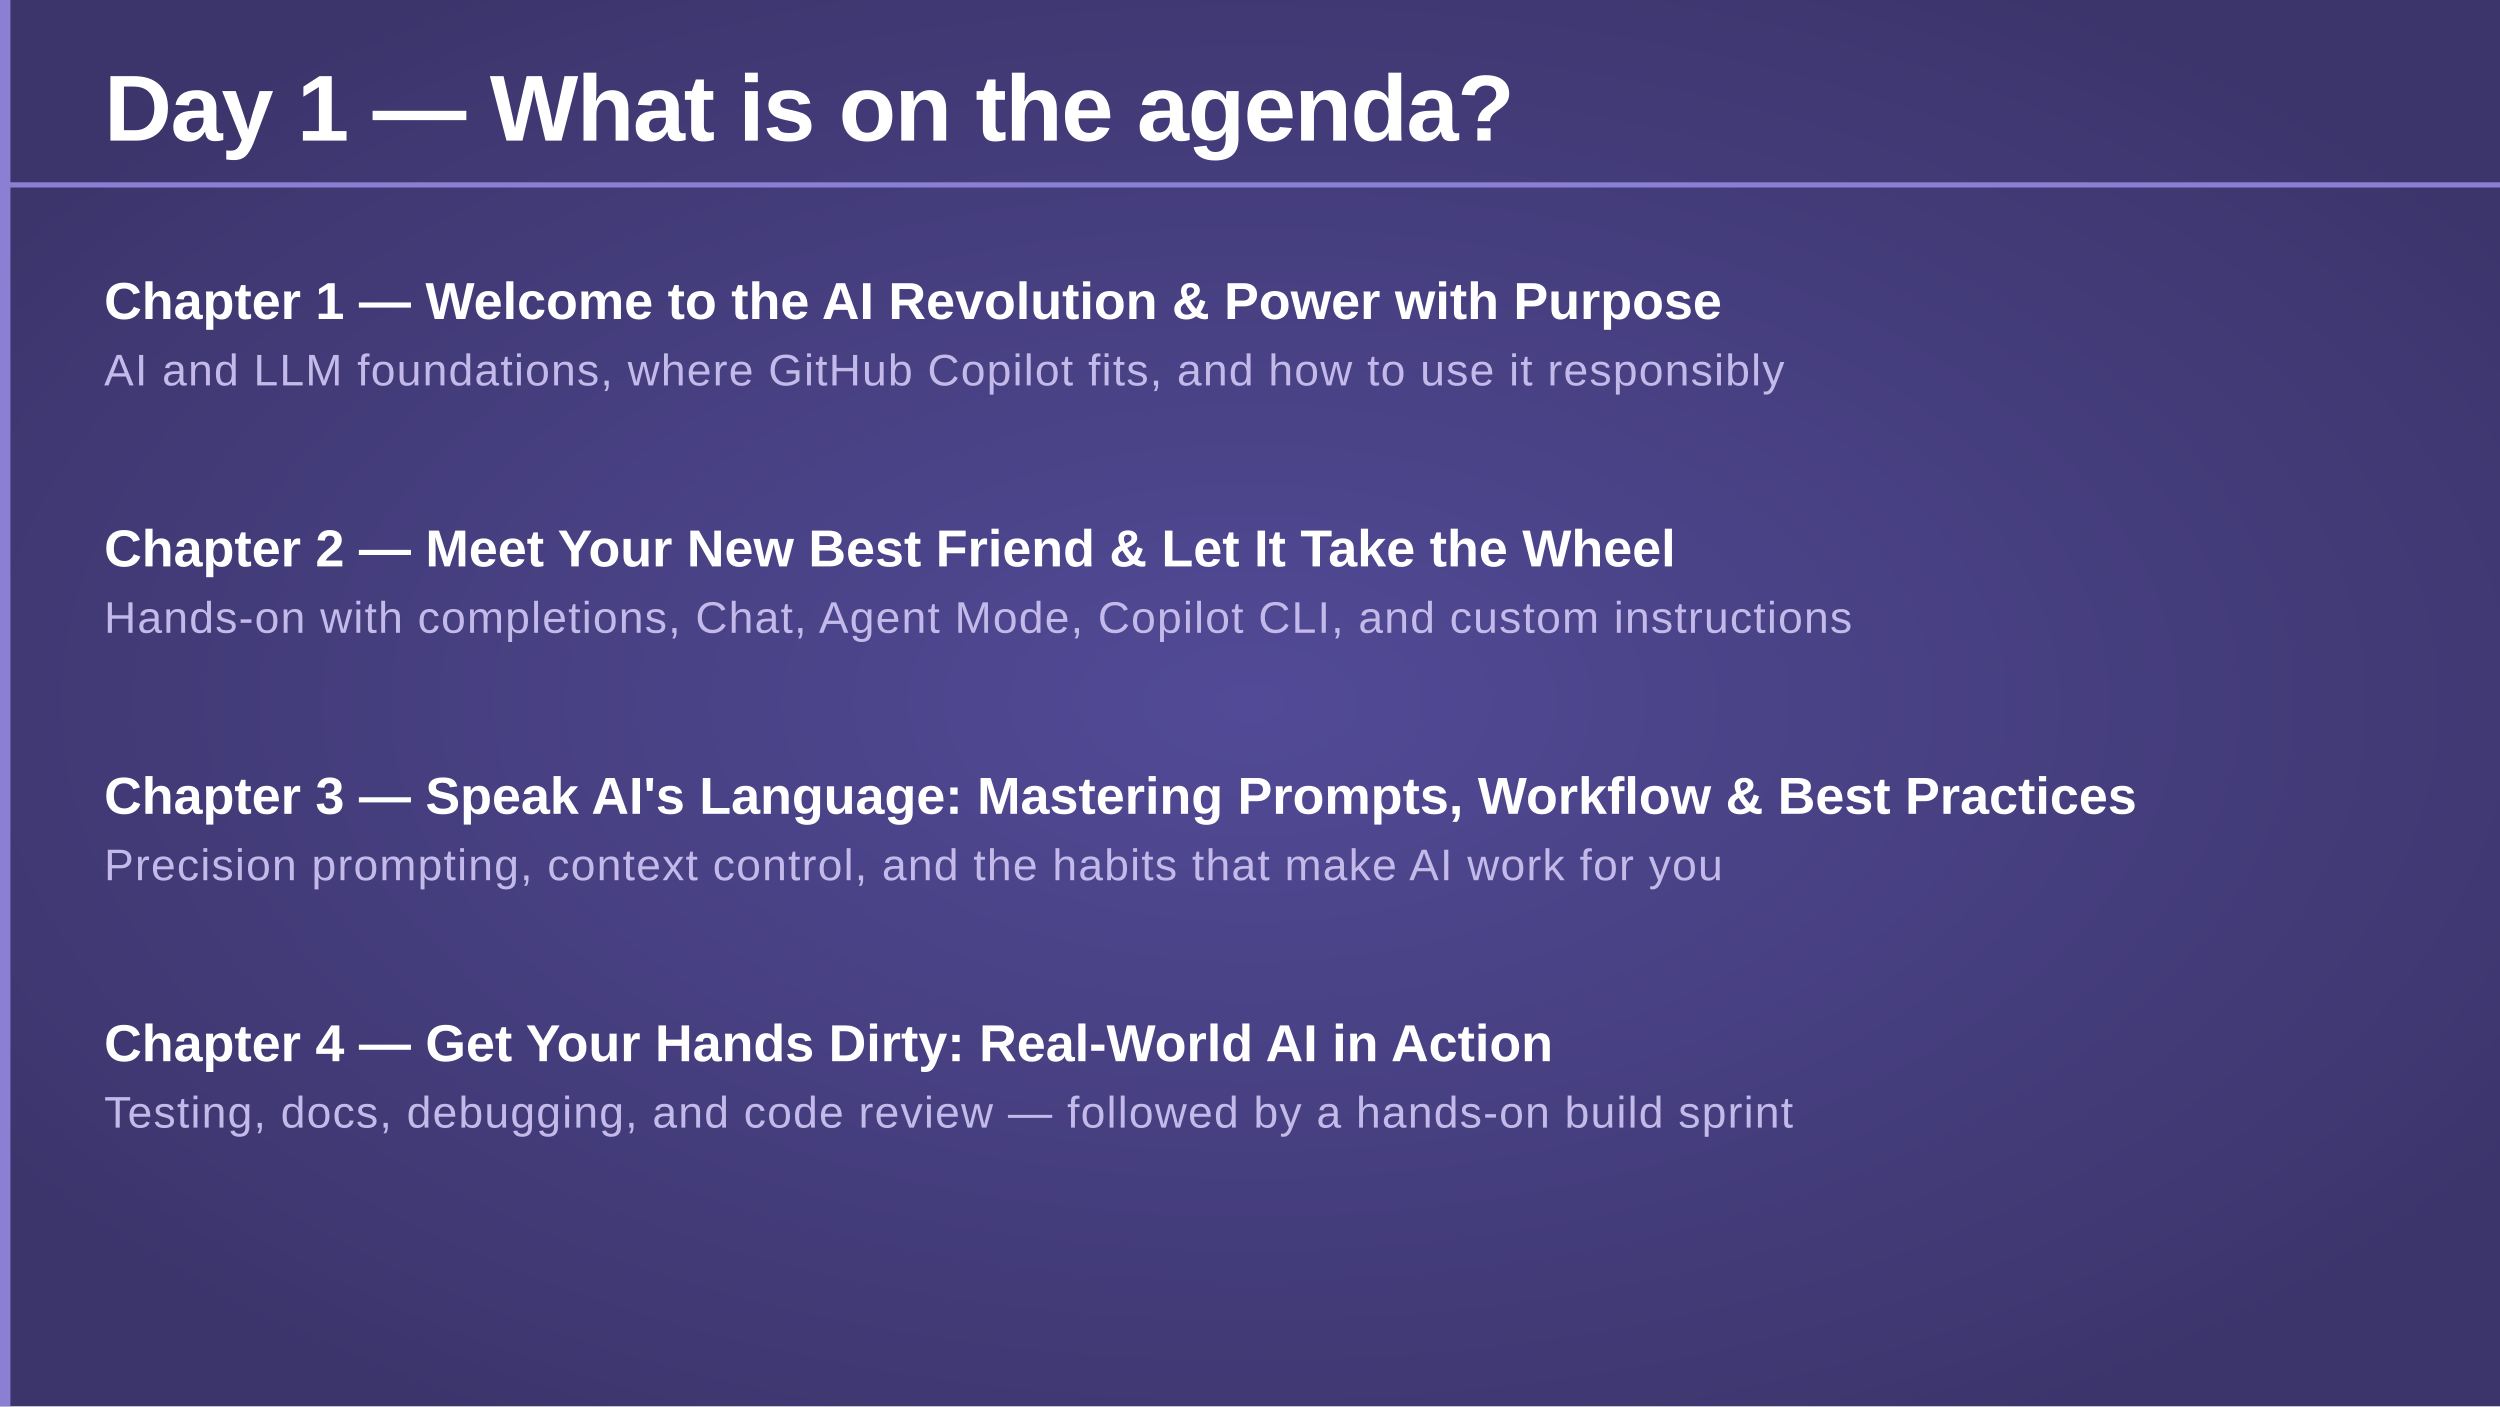
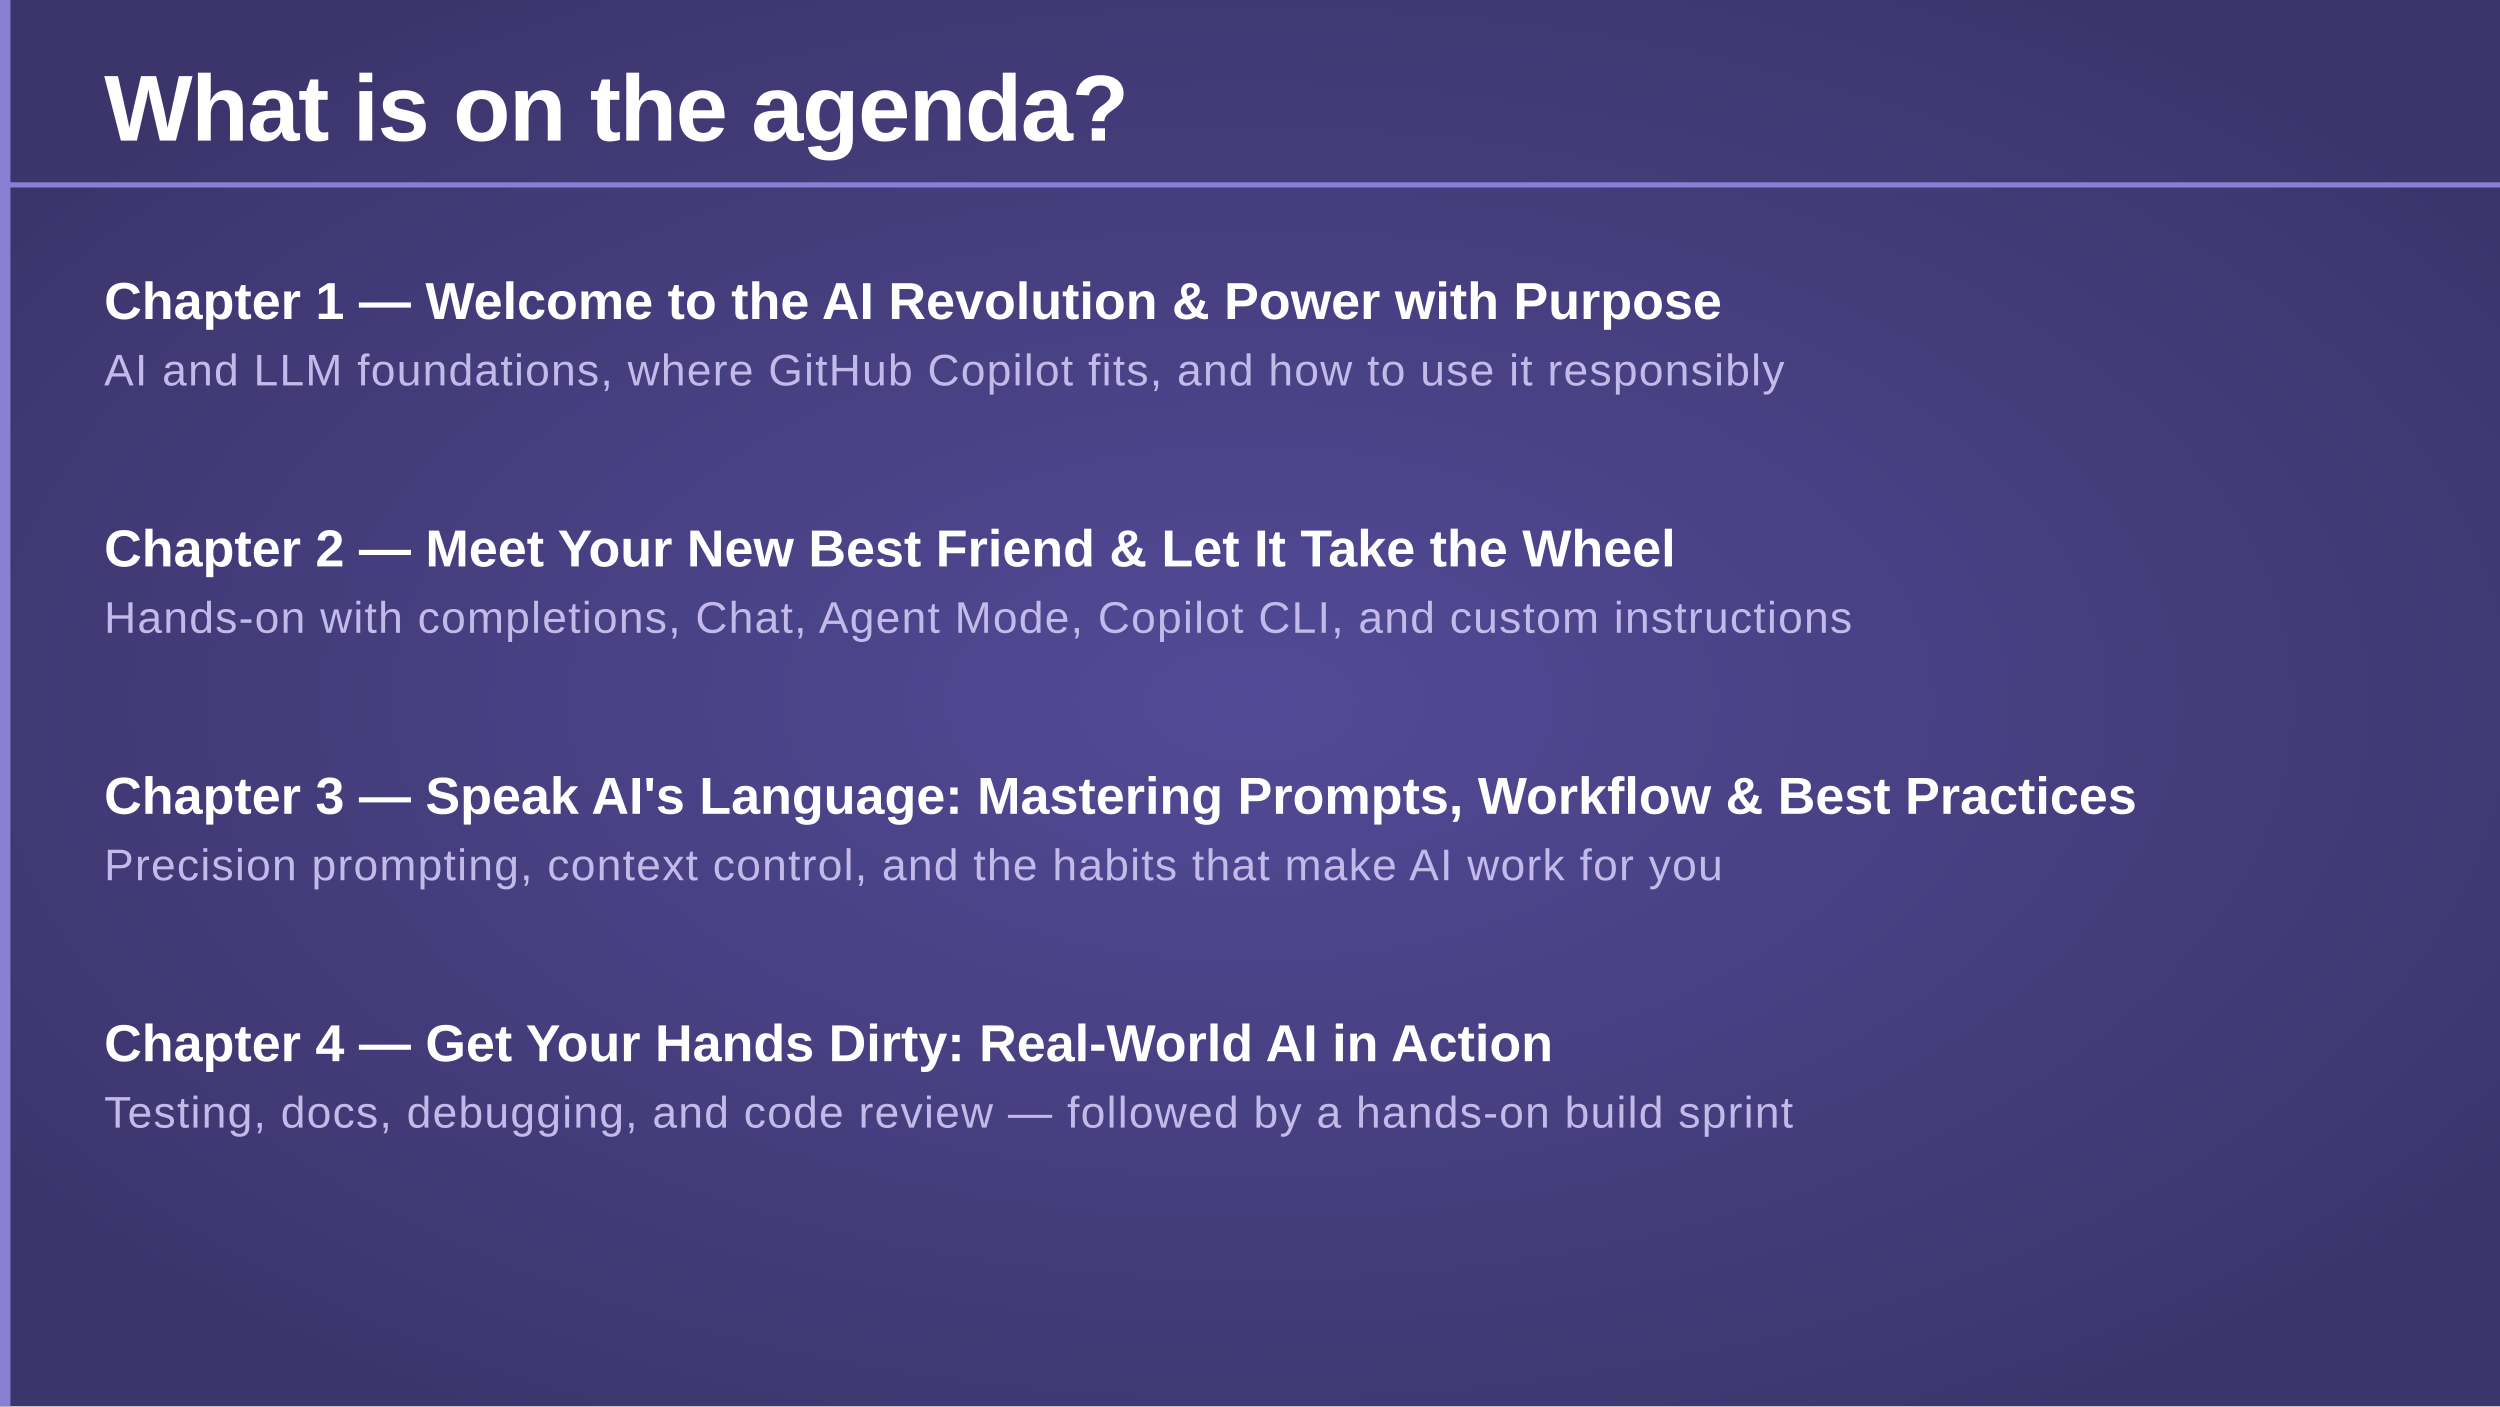
<svg xmlns="http://www.w3.org/2000/svg" viewBox="0 0 1920 1080" width="1920" height="1080">
  <defs>
    <radialGradient id="bgGlow" cx="50%" cy="50%" r="60%">
      <stop offset="0%" stop-color="#524a96" stop-opacity="1" />
      <stop offset="100%" stop-color="#3c356c" stop-opacity="1" />
    </radialGradient>
  </defs>
  <rect width="1920" height="1080" fill="url(#bgGlow)" />
  <rect x="0" y="0" width="8" height="1080" fill="#8b7fd4" rx="0" />
-   <text x="80" y="108" font-family="'Segoe UI', 'Helvetica Neue', Arial, sans-serif" font-size="72" font-weight="700" fill="#ffffff" letter-spacing="-1">Day 1 — What is on the agenda?</text>
+   <text x="80" y="108" font-family="'Segoe UI', 'Helvetica Neue', Arial, sans-serif" font-size="72" font-weight="700" fill="#ffffff" letter-spacing="-1">What is on the agenda?</text>
  <rect x="0" y="140" width="1920" height="4" fill="#8b7fd4" rx="0" />
  <text x="80" y="245" font-family="'Segoe UI', 'Helvetica Neue', Arial, sans-serif" font-size="40" font-weight="600" fill="#ffffff" letter-spacing="0">Chapter 1 — Welcome to the AI Revolution &amp; Power with Purpose</text>
  <text x="80" y="296" font-family="'Segoe UI', 'Helvetica Neue', Arial, sans-serif" font-size="34" font-weight="300" fill="#c4baea" letter-spacing="1">AI and LLM foundations, where GitHub Copilot fits, and how to use it responsibly</text>
  <text x="80" y="435" font-family="'Segoe UI', 'Helvetica Neue', Arial, sans-serif" font-size="40" font-weight="600" fill="#ffffff" letter-spacing="0">Chapter 2 — Meet Your New Best Friend &amp; Let It Take the Wheel</text>
  <text x="80" y="486" font-family="'Segoe UI', 'Helvetica Neue', Arial, sans-serif" font-size="34" font-weight="300" fill="#c4baea" letter-spacing="1">Hands-on with completions, Chat, Agent Mode, Copilot CLI, and custom instructions</text>
  <text x="80" y="625" font-family="'Segoe UI', 'Helvetica Neue', Arial, sans-serif" font-size="40" font-weight="600" fill="#ffffff" letter-spacing="0">Chapter 3 — Speak AI's Language: Mastering Prompts, Workflow &amp; Best Practices</text>
  <text x="80" y="676" font-family="'Segoe UI', 'Helvetica Neue', Arial, sans-serif" font-size="34" font-weight="300" fill="#c4baea" letter-spacing="1">Precision prompting, context control, and the habits that make AI work for you</text>
  <text x="80" y="815" font-family="'Segoe UI', 'Helvetica Neue', Arial, sans-serif" font-size="40" font-weight="600" fill="#ffffff" letter-spacing="0">Chapter 4 — Get Your Hands Dirty: Real-World AI in Action</text>
  <text x="80" y="866" font-family="'Segoe UI', 'Helvetica Neue', Arial, sans-serif" font-size="34" font-weight="300" fill="#c4baea" letter-spacing="1">Testing, docs, debugging, and code review — followed by a hands-on build sprint</text>
</svg>
